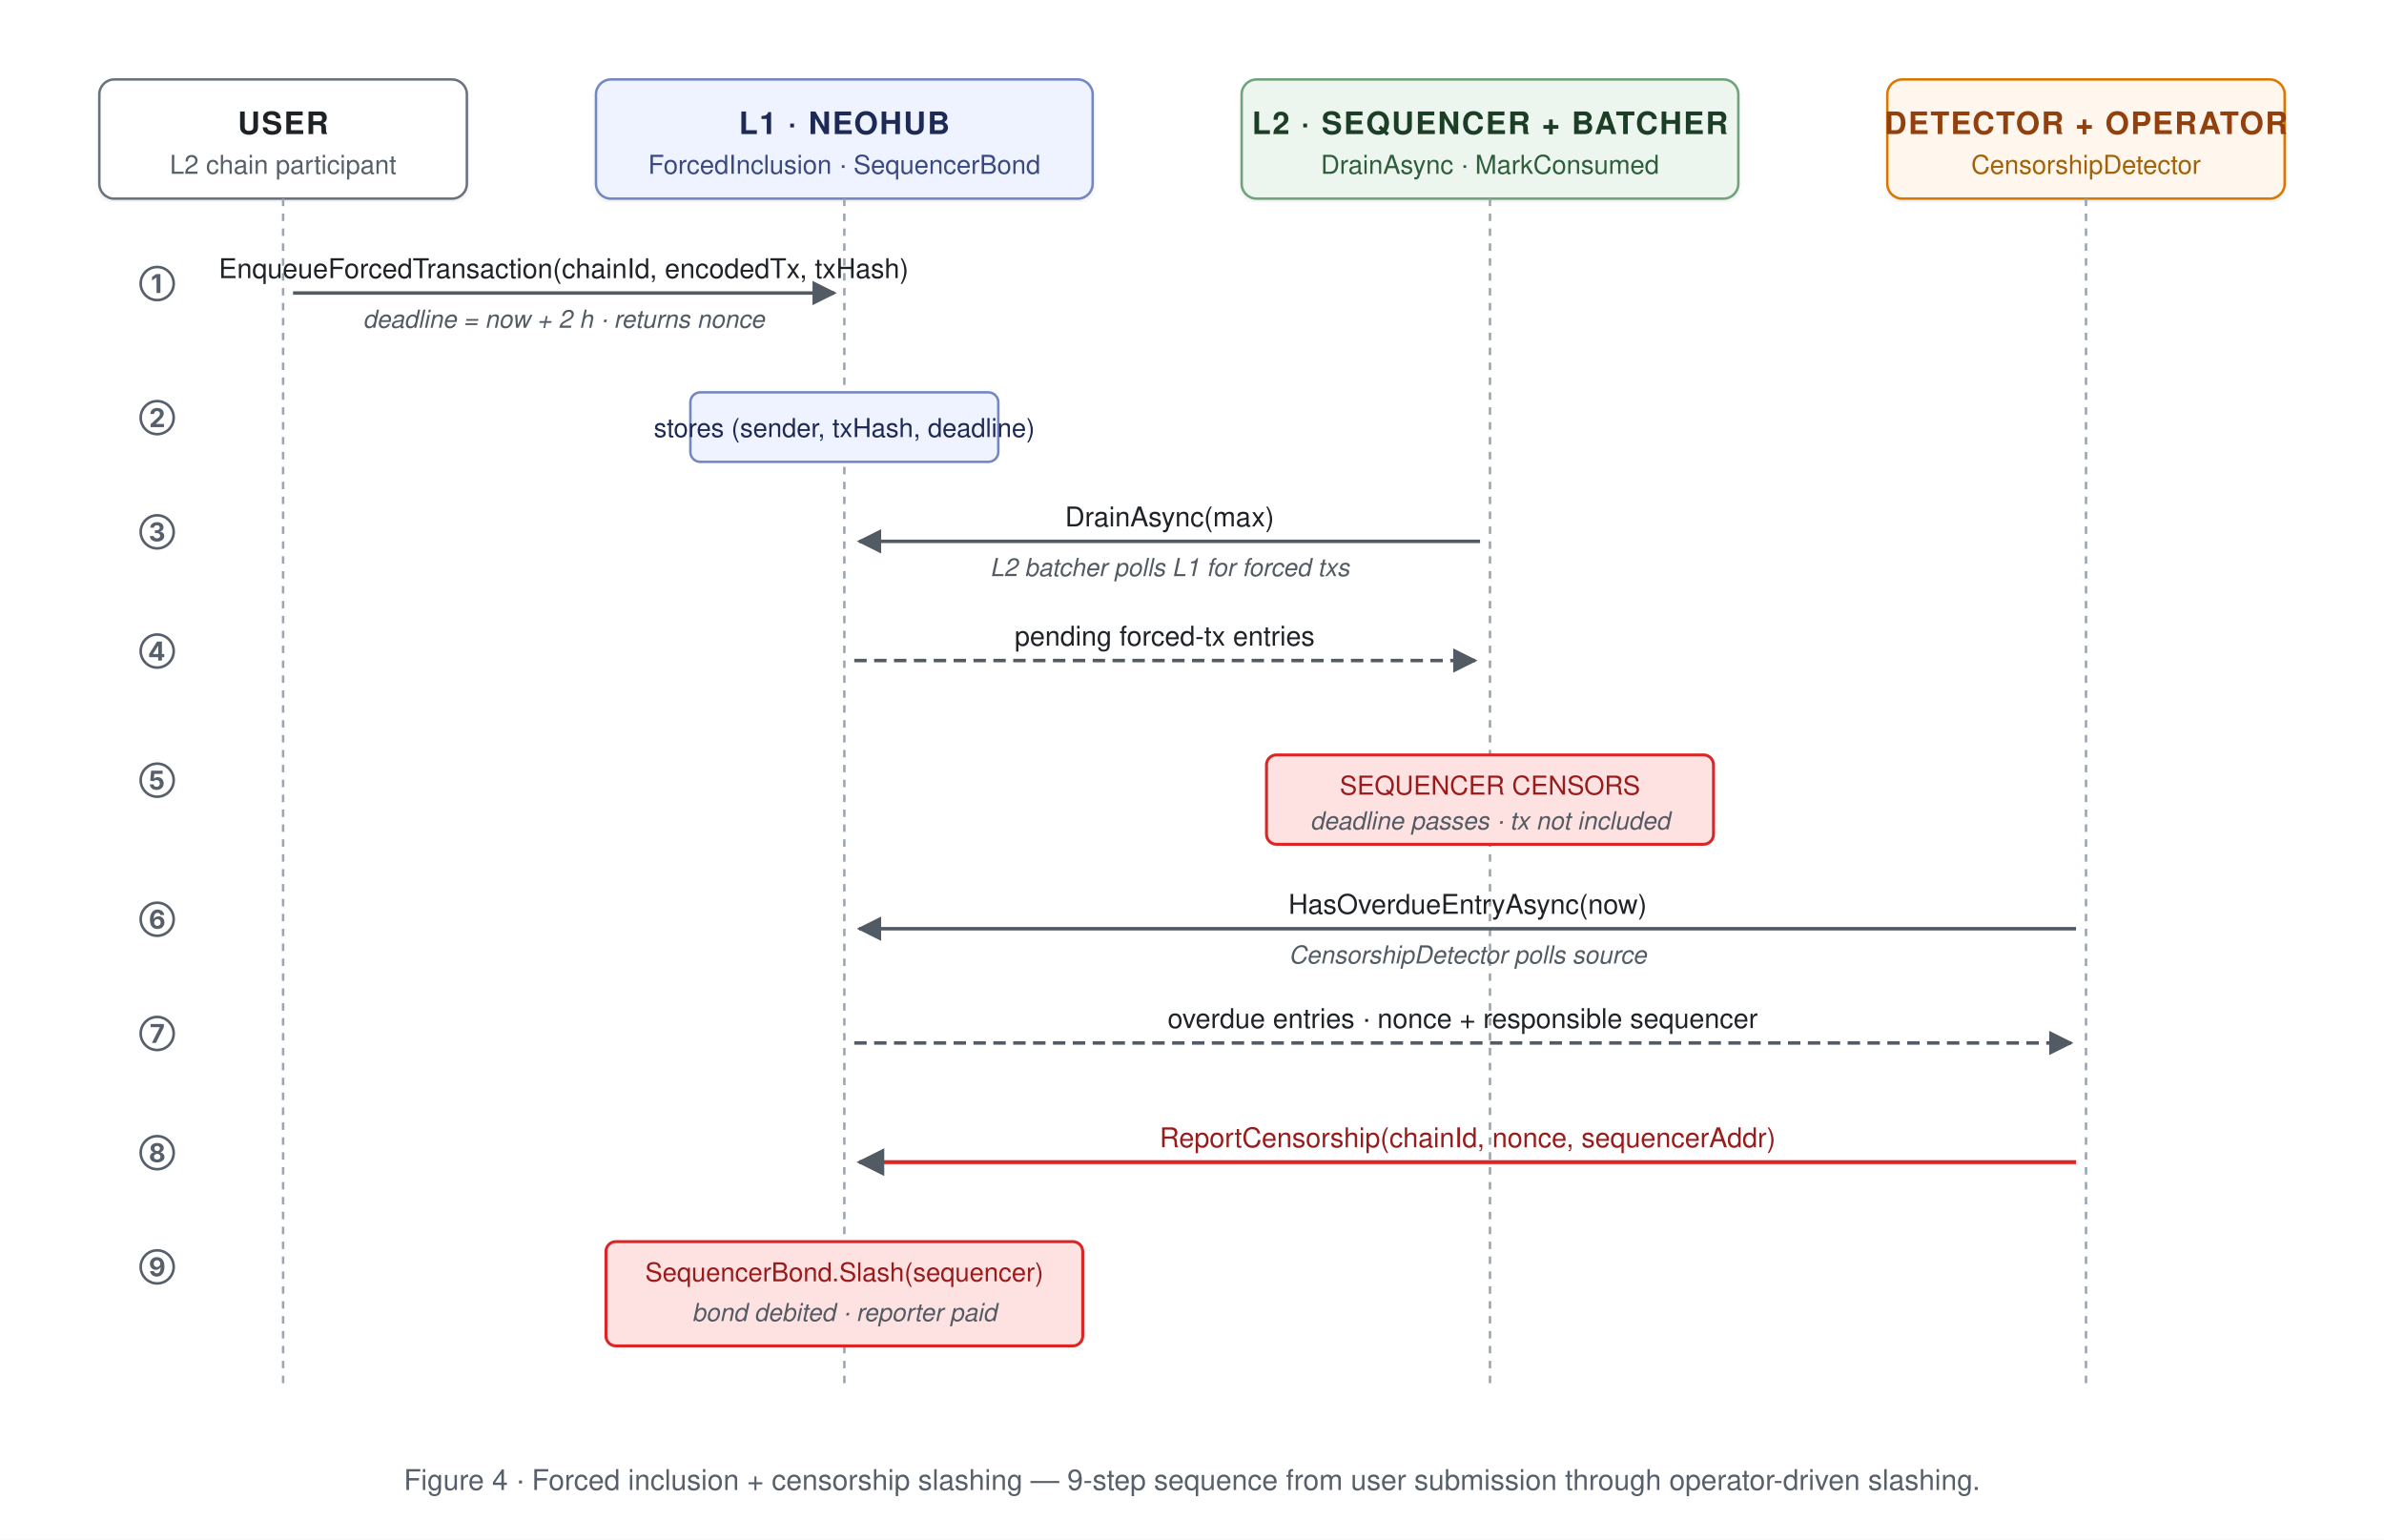
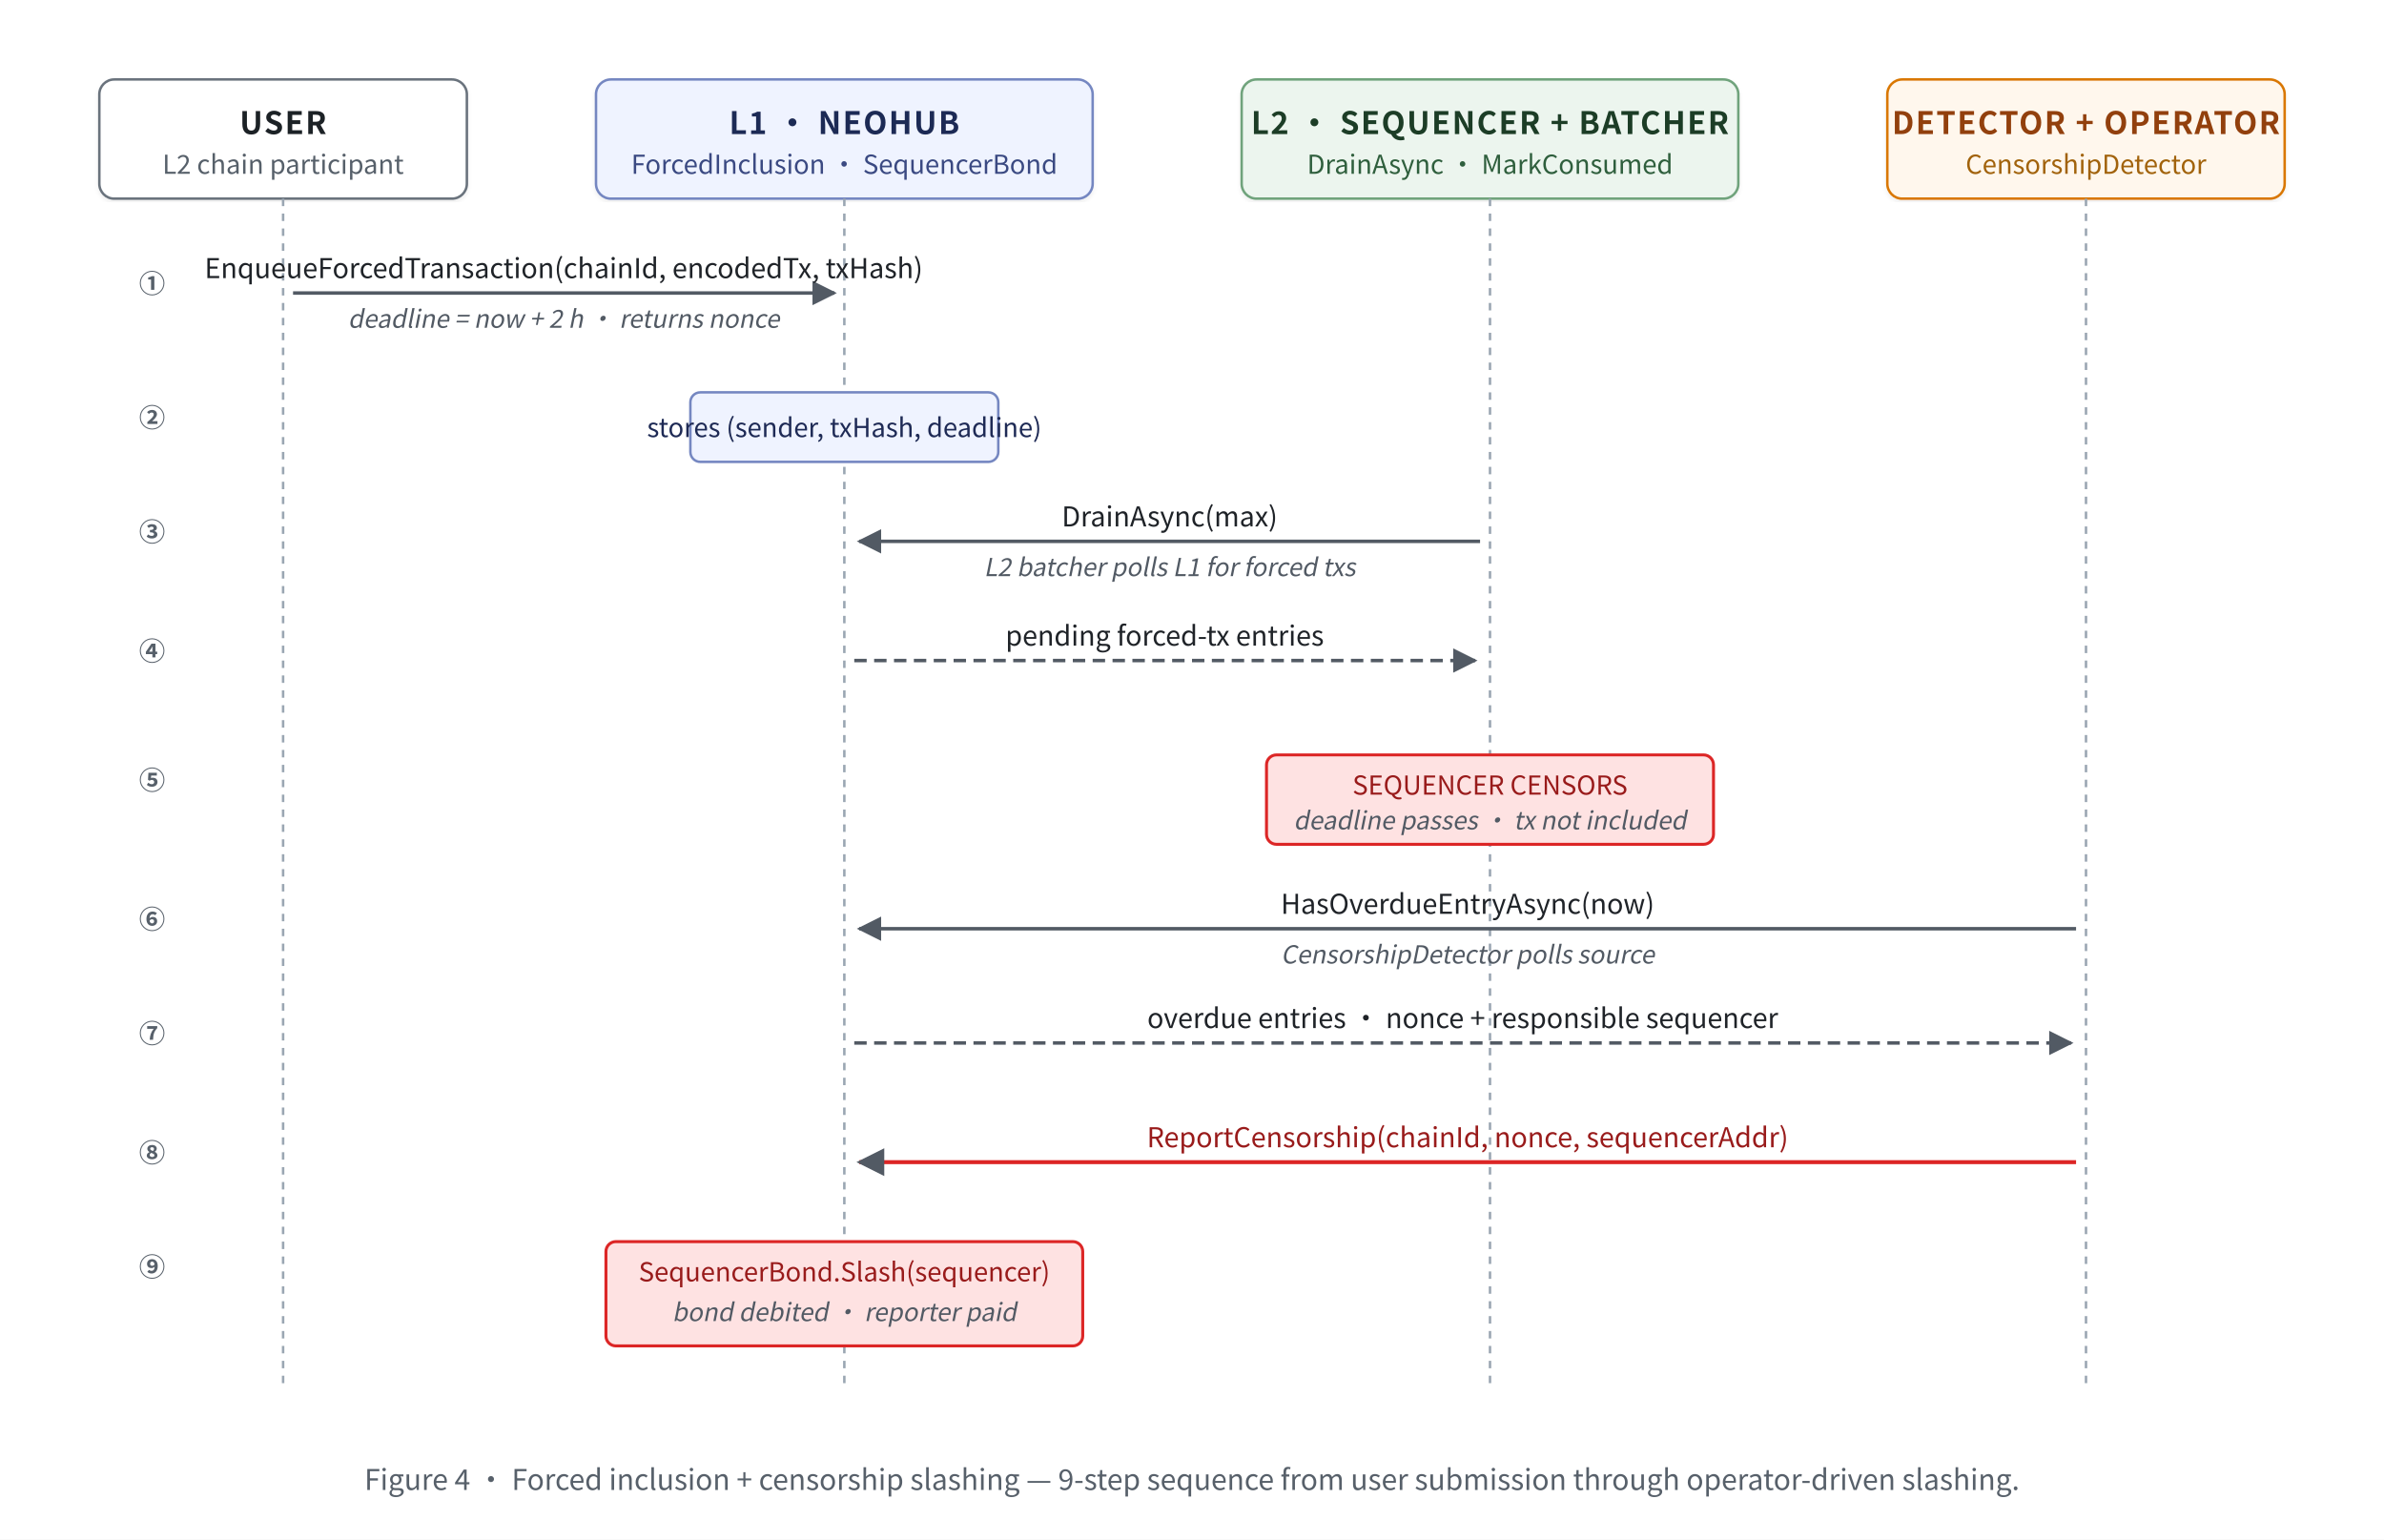
- <svg xmlns="http://www.w3.org/2000/svg" viewBox="0 0 960 620" font-family="-apple-system, BlinkMacSystemFont, 'Segoe UI', Helvetica, Arial, sans-serif" role="img" aria-labelledby="t4 d4">
+ <svg xmlns="http://www.w3.org/2000/svg" viewBox="0 0 960 620" font-family="'Noto Sans CJK SC', -apple-system, BlinkMacSystemFont, 'Segoe UI', Helvetica, Arial, sans-serif" role="img" aria-labelledby="t4 d4">
  <defs>
    <marker id="ah4" viewBox="0 0 10 10" refX="9" refY="5" markerWidth="7" markerHeight="7" orient="auto">
      <path d="M0,0 L10,5 L0,10 Z" fill="#525a64" />
    </marker>
    <filter id="card4" x="-2%" y="-3%" width="104%" height="106%">
      <feDropShadow dx="0" dy="1" stdDeviation="0.9" flood-color="#000" flood-opacity="0.07" />
    </filter>
    <style>
      .actor-name  { font-size: 12.5px; font-weight: 700; letter-spacing: 0.6px; }
      .actor-sub   { font-size: 10.5px; }
      .msg-lbl     { font-size: 11px; font-weight: 500; }
      .msg-sub     { font-size: 10px; font-style: italic; fill: #525a64; }
      .step-num    { font-size: 10.5px; font-weight: 700; fill: #57606a; }
      .note-text   { font-size: 10.5px; }
      .caption     { font-size: 11.5px; fill: #57606a; }
    </style>
  </defs>
  <rect width="960" height="620" fill="#ffffff" />
  <g filter="url(#card4)">
    <rect x="40" y="32" width="148" height="48" rx="6" fill="#fff" stroke="#6a737d" />
    <text x="114" y="54" text-anchor="middle" class="actor-name" fill="#1f2328">USER</text>
    <text x="114" y="70" text-anchor="middle" class="actor-sub" fill="#57606a">L2 chain participant</text>
  </g>
  <g filter="url(#card4)">
    <rect x="240" y="32" width="200" height="48" rx="6" fill="#eff3ff" stroke="#7587c1" />
    <text x="340" y="54" text-anchor="middle" class="actor-name" fill="#1e2a55">L1 · NEOHUB</text>
    <text x="340" y="70" text-anchor="middle" class="actor-sub" fill="#3a4a82">ForcedInclusion · SequencerBond</text>
  </g>
  <g filter="url(#card4)">
    <rect x="500" y="32" width="200" height="48" rx="6" fill="#ecf5ee" stroke="#6fa37b" />
    <text x="600" y="54" text-anchor="middle" class="actor-name" fill="#1c3d27">L2 · SEQUENCER + BATCHER</text>
    <text x="600" y="70" text-anchor="middle" class="actor-sub" fill="#2f5e3c">DrainAsync · MarkConsumed</text>
  </g>
  <g filter="url(#card4)">
    <rect x="760" y="32" width="160" height="48" rx="6" fill="#fff7ed" stroke="#d97706" />
    <text x="840" y="54" text-anchor="middle" class="actor-name" fill="#92400e">DETECTOR + OPERATOR</text>
    <text x="840" y="70" text-anchor="middle" class="actor-sub" fill="#a16207">CensorshipDetector</text>
  </g>
  <line x1="114" y1="80" x2="114" y2="560" stroke="#9aa6b2" stroke-width="1" stroke-dasharray="3 3" />
  <line x1="340" y1="80" x2="340" y2="560" stroke="#9aa6b2" stroke-width="1" stroke-dasharray="3 3" />
  <line x1="600" y1="80" x2="600" y2="560" stroke="#9aa6b2" stroke-width="1" stroke-dasharray="3 3" />
  <line x1="840" y1="80" x2="840" y2="560" stroke="#9aa6b2" stroke-width="1" stroke-dasharray="3 3" />
  <text x="56" y="118" class="step-num">①</text>
  <line x1="118" y1="118" x2="336" y2="118" stroke="#525a64" stroke-width="1.4" marker-end="url(#ah4)" />
  <text x="227" y="112" text-anchor="middle" class="msg-lbl" fill="#1f2328">EnqueueForcedTransaction(chainId, encodedTx, txHash)</text>
  <text x="227" y="132" text-anchor="middle" class="msg-sub">deadline = now + 2 h · returns nonce</text>
  <text x="56" y="172" class="step-num">②</text>
  <rect x="278" y="158" width="124" height="28" rx="4" fill="#eff3ff" stroke="#7587c1" stroke-width="1" />
  <text x="340" y="176" text-anchor="middle" class="note-text" fill="#1e2a55">stores (sender, txHash, deadline)</text>
  <text x="56" y="218" class="step-num">③</text>
  <line x1="596" y1="218" x2="346" y2="218" stroke="#525a64" stroke-width="1.4" marker-end="url(#ah4)" />
  <text x="471" y="212" text-anchor="middle" class="msg-lbl" fill="#1f2328">DrainAsync(max)</text>
  <text x="471" y="232" text-anchor="middle" class="msg-sub">L2 batcher polls L1 for forced txs</text>
  <text x="56" y="266" class="step-num">④</text>
  <line x1="344" y1="266" x2="594" y2="266" stroke="#525a64" stroke-width="1.4" stroke-dasharray="5 3" marker-end="url(#ah4)" />
  <text x="469" y="260" text-anchor="middle" class="msg-lbl" fill="#1f2328">pending forced-tx entries</text>
  <text x="56" y="318" class="step-num">⑤</text>
  <rect x="510" y="304" width="180" height="36" rx="4" fill="#fee2e2" stroke="#dc2626" stroke-width="1.2" />
  <text x="600" y="320" text-anchor="middle" class="note-text" fill="#991b1b">SEQUENCER CENSORS</text>
  <text x="600" y="334" text-anchor="middle" class="msg-sub" fill="#991b1b">deadline passes · tx not included</text>
  <text x="56" y="374" class="step-num">⑥</text>
  <line x1="836" y1="374" x2="346" y2="374" stroke="#525a64" stroke-width="1.4" marker-end="url(#ah4)" />
  <text x="591" y="368" text-anchor="middle" class="msg-lbl" fill="#1f2328">HasOverdueEntryAsync(now)</text>
  <text x="591" y="388" text-anchor="middle" class="msg-sub">CensorshipDetector polls source</text>
  <text x="56" y="420" class="step-num">⑦</text>
  <line x1="344" y1="420" x2="834" y2="420" stroke="#525a64" stroke-width="1.4" stroke-dasharray="5 3" marker-end="url(#ah4)" />
  <text x="589" y="414" text-anchor="middle" class="msg-lbl" fill="#1f2328">overdue entries · nonce + responsible sequencer</text>
  <text x="56" y="468" class="step-num">⑧</text>
  <line x1="836" y1="468" x2="346" y2="468" stroke="#dc2626" stroke-width="1.6" marker-end="url(#ah4)" />
  <text x="591" y="462" text-anchor="middle" class="msg-lbl" fill="#991b1b">ReportCensorship(chainId, nonce, sequencerAddr)</text>
  <text x="56" y="514" class="step-num">⑨</text>
  <rect x="244" y="500" width="192" height="42" rx="4" fill="#fee2e2" stroke="#dc2626" stroke-width="1.2" />
  <text x="340" y="516" text-anchor="middle" class="note-text" fill="#991b1b">SequencerBond.Slash(sequencer)</text>
  <text x="340" y="532" text-anchor="middle" class="msg-sub" fill="#991b1b">bond debited · reporter paid</text>
  <text x="480" y="600" text-anchor="middle" class="caption">Figure 4 · Forced inclusion + censorship slashing — 9-step sequence from user submission through operator-driven slashing.</text>
</svg>
